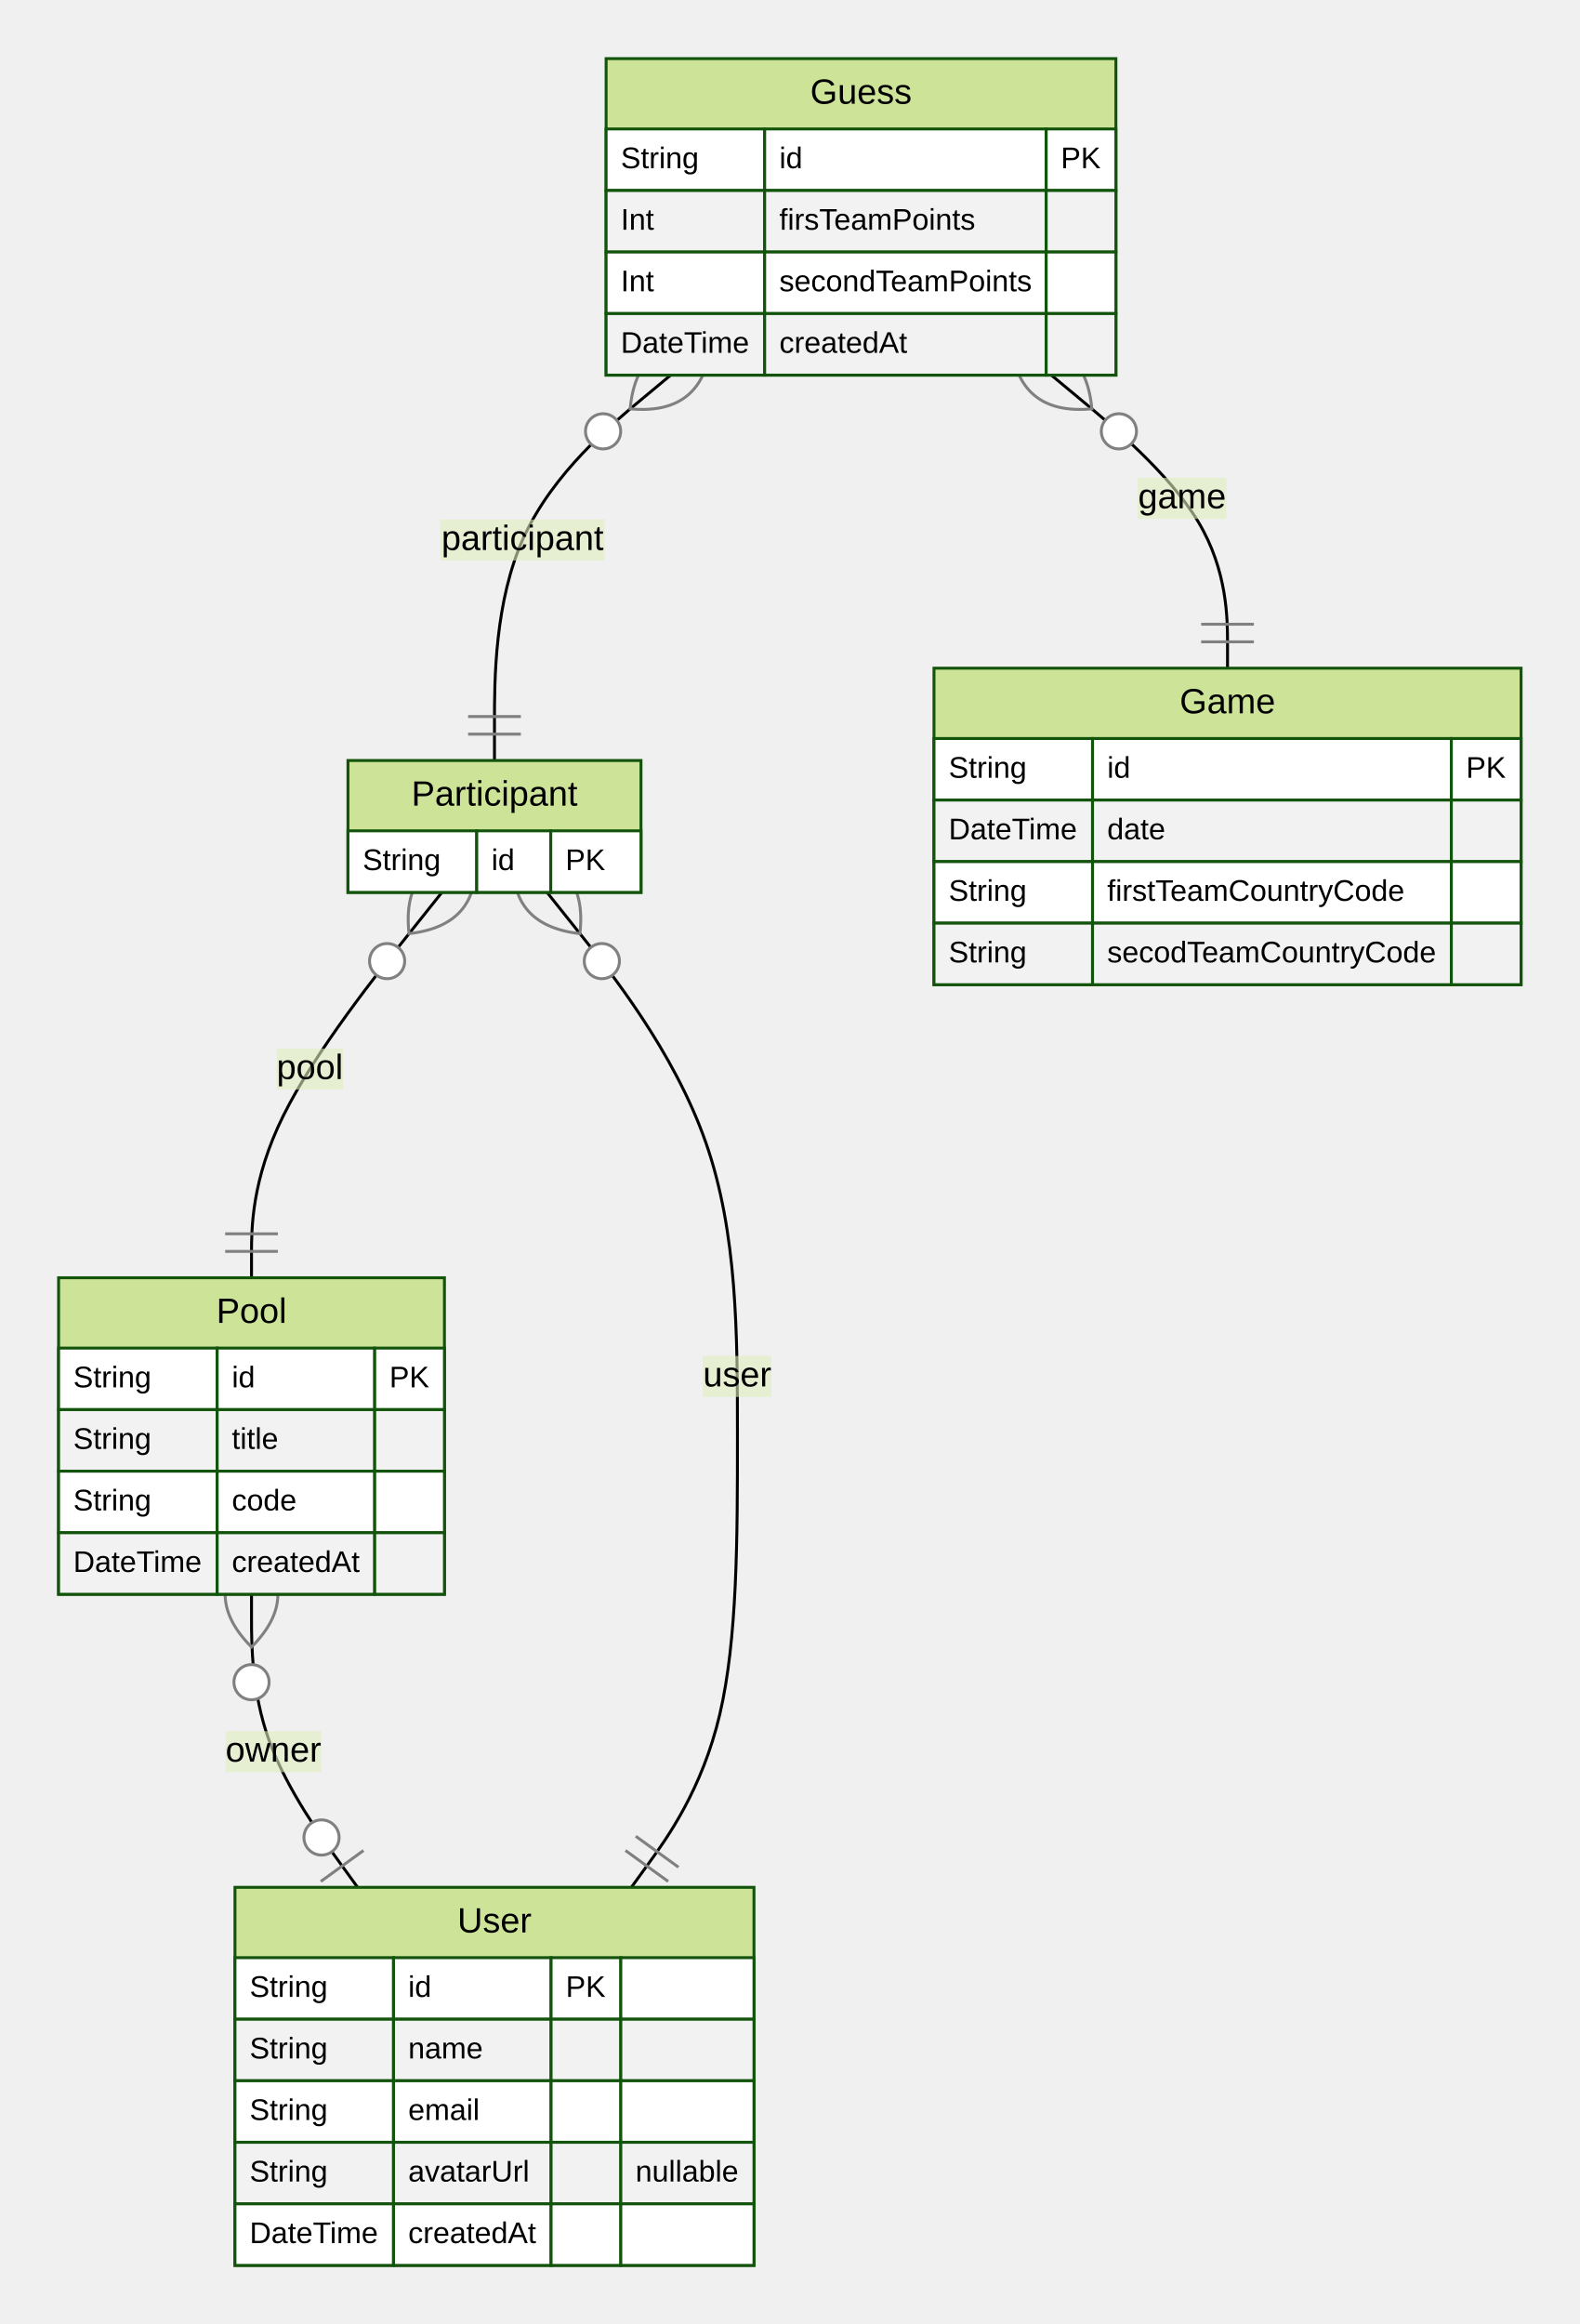
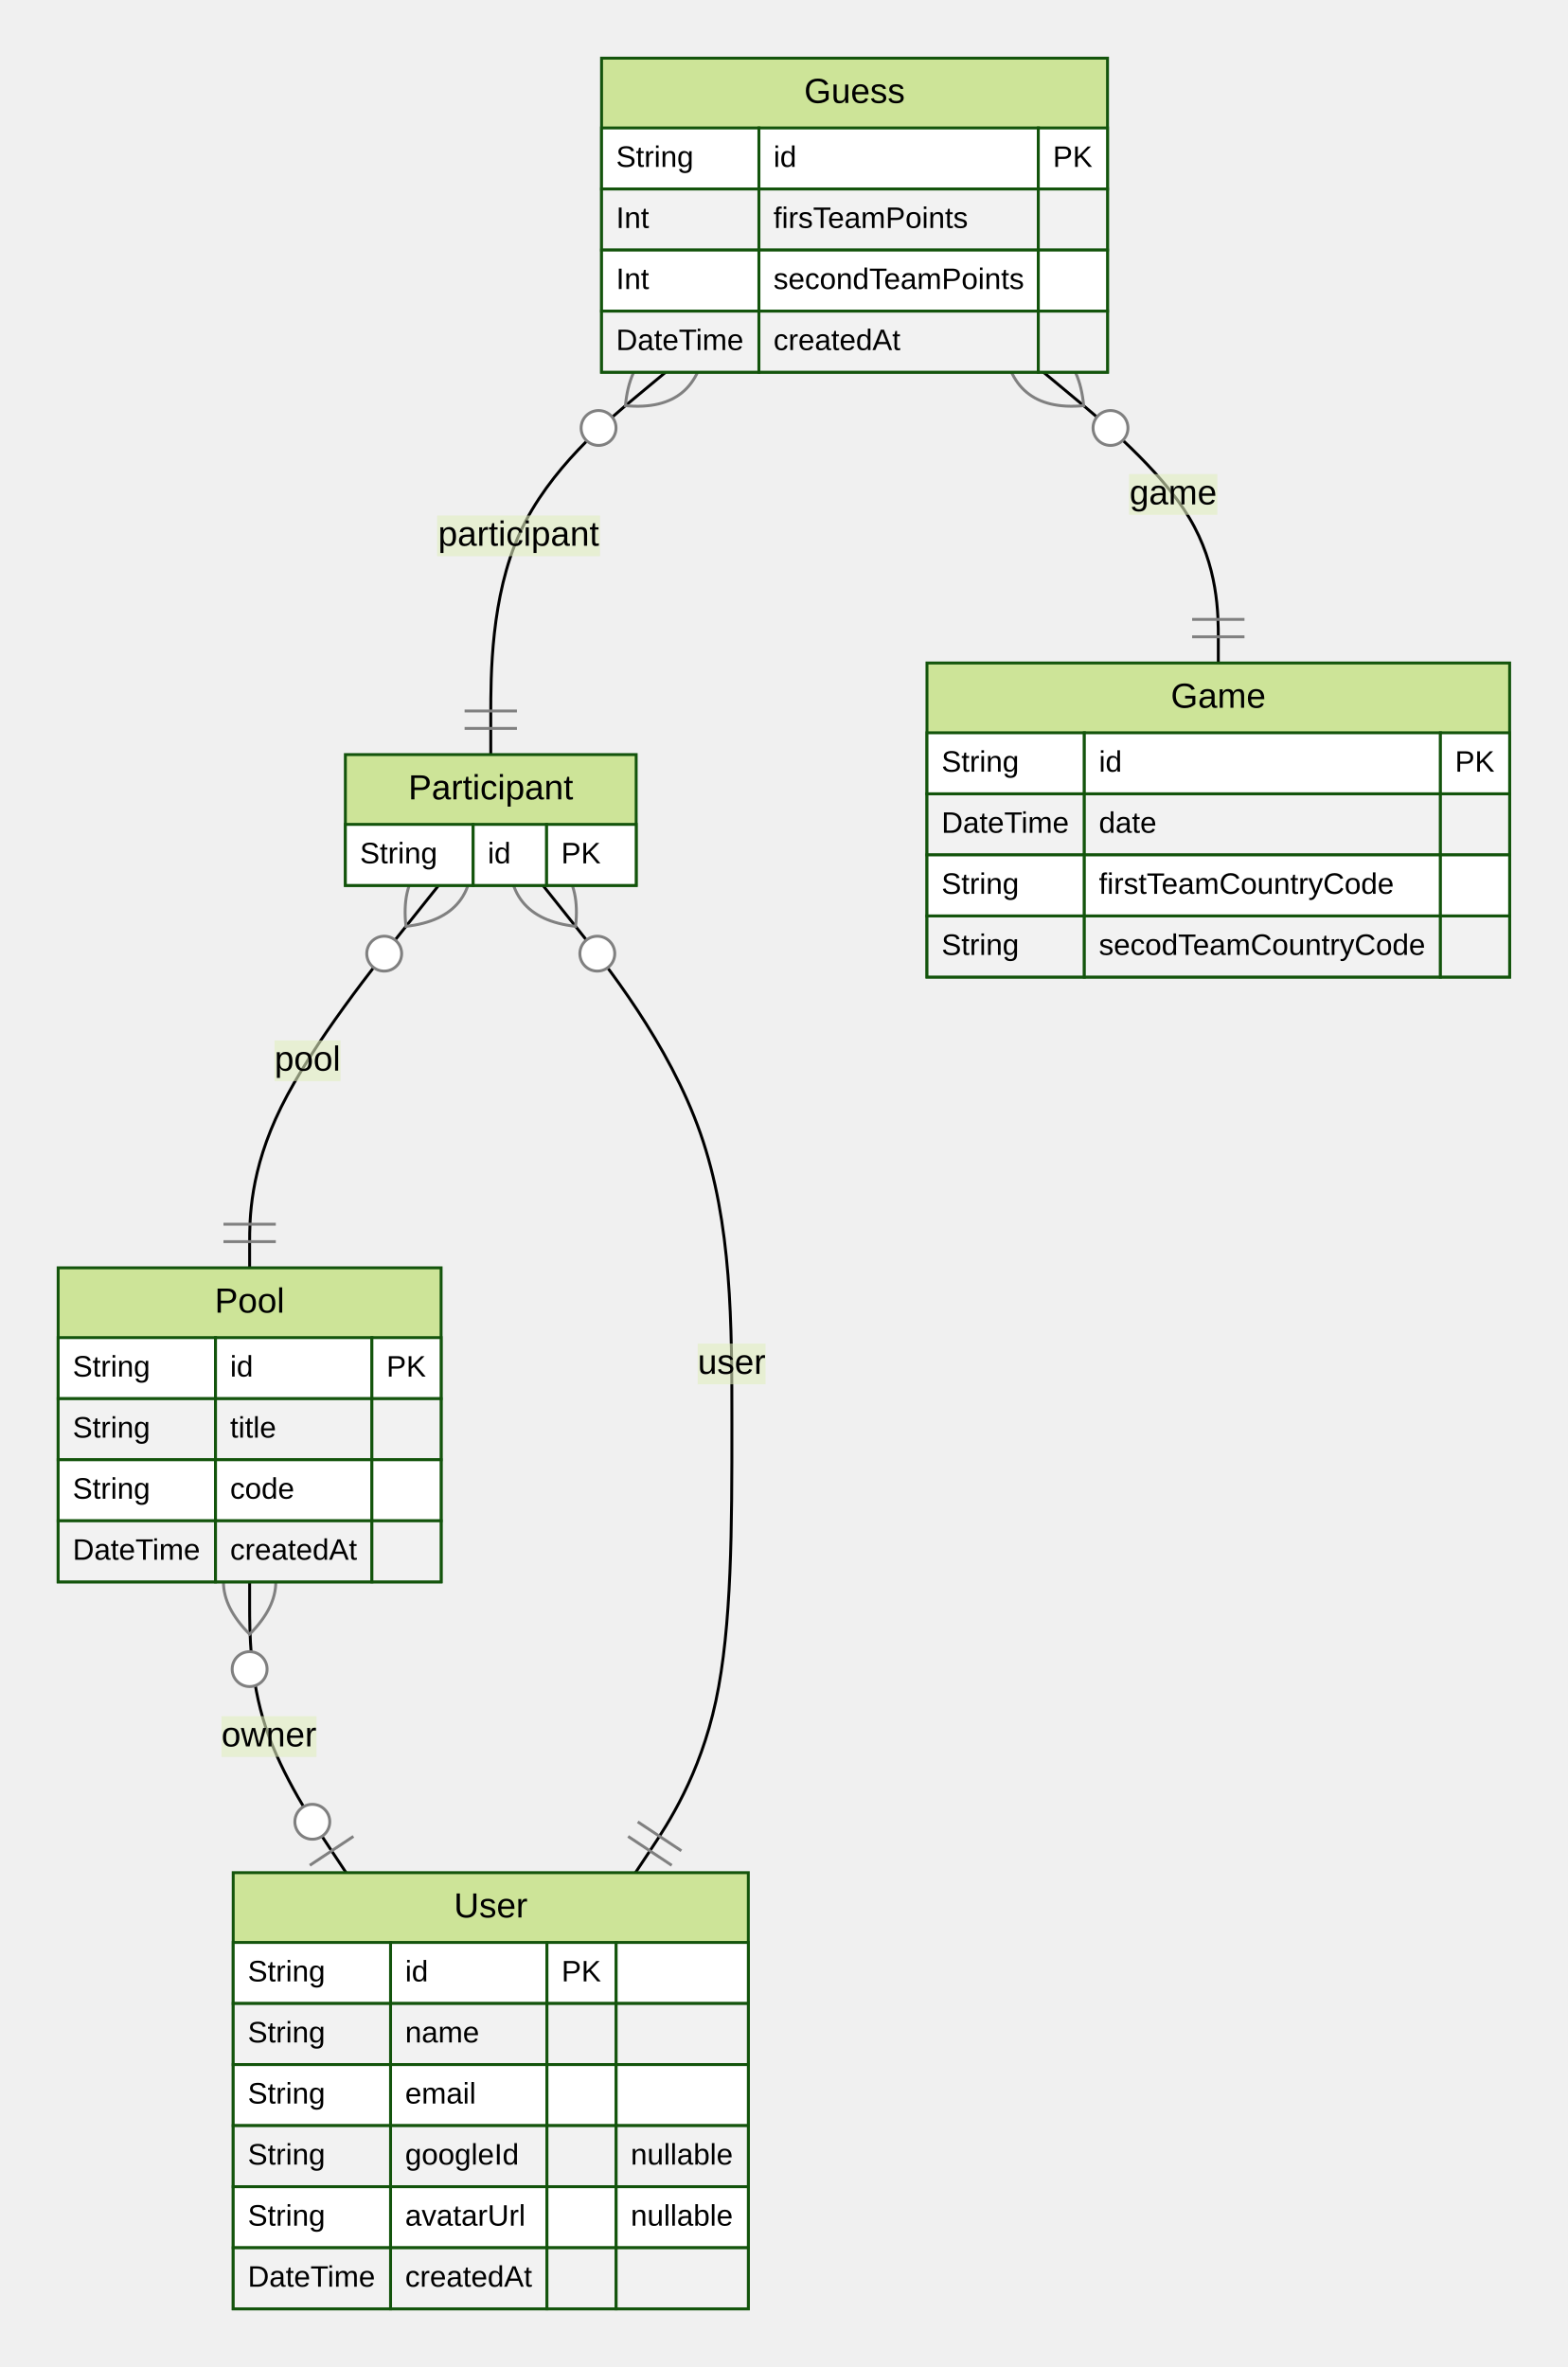
- <svg xmlns="http://www.w3.org/2000/svg" aria-labelledby="chart-title-mermaid-0 chart-desc-mermaid-0" role="img" viewBox="0 0 539.125 793" style="max-width: 539.125px; background-color: white;" width="100%" id="mermaid-0">
+ <svg xmlns="http://www.w3.org/2000/svg" aria-labelledby="chart-title-mermaid-0 chart-desc-mermaid-0" role="img" viewBox="0 0 539.125 814" style="max-width: 539.125px; background-color: white;" width="100%" id="mermaid-0">
  <style>#mermaid-0 {font-family:"trebuchet ms",verdana,arial,sans-serif;font-size:16px;fill:#000000;}#mermaid-0 .error-icon{fill:#552222;}#mermaid-0 .error-text{fill:#552222;stroke:#552222;}#mermaid-0 .edge-thickness-normal{stroke-width:2px;}#mermaid-0 .edge-thickness-thick{stroke-width:3.5px;}#mermaid-0 .edge-pattern-solid{stroke-dasharray:0;}#mermaid-0 .edge-pattern-dashed{stroke-dasharray:3;}#mermaid-0 .edge-pattern-dotted{stroke-dasharray:2;}#mermaid-0 .marker{fill:#000000;stroke:#000000;}#mermaid-0 .marker.cross{stroke:#000000;}#mermaid-0 svg{font-family:"trebuchet ms",verdana,arial,sans-serif;font-size:16px;}#mermaid-0 .entityBox{fill:#cde498;stroke:#13540c;}#mermaid-0 .attributeBoxOdd{fill:#ffffff;stroke:#13540c;}#mermaid-0 .attributeBoxEven{fill:#f2f2f2;stroke:#13540c;}#mermaid-0 .relationshipLabelBox{fill:hsl(78.158, 58.462%, 84.51%);opacity:0.7;background-color:hsl(78.158, 58.462%, 84.51%);}#mermaid-0 .relationshipLabelBox rect{opacity:0.5;}#mermaid-0 .relationshipLine{stroke:#000000;}#mermaid-0 :root{--mermaid-font-family:"trebuchet ms",verdana,arial,sans-serif;}</style>
  <g />
  <defs>
    <marker orient="auto" markerHeight="18" markerWidth="18" refY="9" refX="0" id="ONLY_ONE_START">
      <path d="M9,0 L9,18 M15,0 L15,18" fill="none" stroke="gray" />
    </marker>
  </defs>
  <defs>
    <marker orient="auto" markerHeight="18" markerWidth="18" refY="9" refX="18" id="ONLY_ONE_END">
      <path d="M3,0 L3,18 M9,0 L9,18" fill="none" stroke="gray" />
    </marker>
  </defs>
  <defs>
    <marker orient="auto" markerHeight="18" markerWidth="30" refY="9" refX="0" id="ZERO_OR_ONE_START">
      <circle r="6" cy="9" cx="21" fill="white" stroke="gray" />
      <path d="M9,0 L9,18" fill="none" stroke="gray" />
    </marker>
  </defs>
  <defs>
    <marker orient="auto" markerHeight="18" markerWidth="30" refY="9" refX="30" id="ZERO_OR_ONE_END">
      <circle r="6" cy="9" cx="9" fill="white" stroke="gray" />
      <path d="M21,0 L21,18" fill="none" stroke="gray" />
    </marker>
  </defs>
  <defs>
    <marker orient="auto" markerHeight="36" markerWidth="45" refY="18" refX="18" id="ONE_OR_MORE_START">
      <path d="M0,18 Q 18,0 36,18 Q 18,36 0,18 M42,9 L42,27" fill="none" stroke="gray" />
    </marker>
  </defs>
  <defs>
    <marker orient="auto" markerHeight="36" markerWidth="45" refY="18" refX="27" id="ONE_OR_MORE_END">
      <path d="M3,9 L3,27 M9,18 Q27,0 45,18 Q27,36 9,18" fill="none" stroke="gray" />
    </marker>
  </defs>
  <defs>
    <marker orient="auto" markerHeight="36" markerWidth="57" refY="18" refX="18" id="ZERO_OR_MORE_START">
      <circle r="6" cy="18" cx="48" fill="white" stroke="gray" />
      <path d="M0,18 Q18,0 36,18 Q18,36 0,18" fill="none" stroke="gray" />
    </marker>
  </defs>
  <defs>
    <marker orient="auto" markerHeight="36" markerWidth="57" refY="18" refX="39" id="ZERO_OR_MORE_END">
      <circle r="6" cy="18" cx="9" fill="white" stroke="gray" />
      <path d="M21,18 Q39,0 57,18 Q39,36 21,18" fill="none" stroke="gray" />
    </marker>
  </defs>
-   <path marker-start="url(#ZERO_OR_MORE_START)" marker-end="url(#ZERO_OR_ONE_END)" fill="none" stroke="gray" d="M85.841,544L85.841,552.333C85.841,560.667,85.841,577.333,91.876,594C97.911,610.667,109.981,627.333,116.016,635.667L122.051,644" class="er relationshipLine" />
-   <path marker-start="url(#ZERO_OR_MORE_START)" marker-end="url(#ONLY_ONE_END)" fill="none" stroke="gray" d="M186.702,304.5L197.532,318.083C208.362,331.667,230.023,358.833,240.853,389.75C251.683,420.667,251.683,455.333,251.683,490C251.683,524.667,251.683,559.333,245.648,585C239.613,610.667,227.543,627.333,221.508,635.667L215.473,644" class="er relationshipLine" />
+   <path marker-start="url(#ZERO_OR_MORE_START)" marker-end="url(#ZERO_OR_ONE_END)" fill="none" stroke="gray" d="M85.841,544L85.841,552.333C85.841,560.667,85.841,577.333,91.37,594C96.898,610.667,107.954,627.333,113.482,635.667L119.01,644" class="er relationshipLine" />
+   <path marker-start="url(#ZERO_OR_MORE_START)" marker-end="url(#ONLY_ONE_END)" fill="none" stroke="gray" d="M186.702,304.5L197.532,318.083C208.362,331.667,230.023,358.833,240.853,389.75C251.683,420.667,251.683,455.333,251.683,490C251.683,524.667,251.683,559.333,246.155,585C240.627,610.667,229.571,627.333,224.043,635.667L218.515,644" class="er relationshipLine" />
  <path marker-start="url(#ZERO_OR_MORE_START)" marker-end="url(#ONLY_ONE_END)" fill="none" stroke="gray" d="M150.823,304.5L139.992,318.083C129.162,331.667,107.502,358.833,96.672,380.75C85.841,402.667,85.841,419.333,85.841,427.667L85.841,436" class="er relationshipLine" />
  <path marker-start="url(#ZERO_OR_MORE_START)" marker-end="url(#ONLY_ONE_END)" fill="none" stroke="gray" d="M228.902,128L218.879,136.333C208.855,144.667,188.809,161.333,178.786,183.25C168.762,205.167,168.762,232.333,168.762,245.917L168.762,259.5" class="er relationshipLine" />
  <path marker-start="url(#ZERO_OR_MORE_START)" marker-end="url(#ONLY_ONE_END)" fill="none" stroke="gray" d="M358.804,128L368.827,136.333C378.851,144.667,398.897,161.333,408.92,178C418.944,194.667,418.944,211.333,418.944,219.667L418.944,228" class="er relationshipLine" />
  <g transform="translate(20,436 )" id="Pool">
    <rect height="108" width="131.683" y="0" x="0" stroke="gray" fill-opacity="100%" fill="honeydew" class="er entityBox" />
    <text transform="translate(65.84149,12)" style="font-family: &quot;trebuchet ms&quot;, verdana, arial, sans-serif;; font-size: 12px" text-anchor="middle" dominant-baseline="middle" y="0" x="0" id="entity-Pool" class="er entityLabel">Pool</text>
    <rect height="21" width="54.113" y="24" x="0" stroke="gray" fill-opacity="100%" fill="honeydew" class="er attributeBoxOdd" />
    <text transform="translate(5,34.5)" style="font-family: &quot;trebuchet ms&quot;, verdana, arial, sans-serif;; font-size: 10.2px" text-anchor="left" dominant-baseline="middle" y="0" x="0" id="entity-Pool-attr-1-type" class="er entityLabel">String</text>
    <rect height="21" width="53.775" y="24" x="54.113" stroke="gray" fill-opacity="100%" fill="honeydew" class="er attributeBoxOdd" />
    <text transform="translate(59.11313,34.5)" style="font-family: &quot;trebuchet ms&quot;, verdana, arial, sans-serif;; font-size: 10.2px" text-anchor="left" dominant-baseline="middle" y="0" x="0" id="entity-Pool-attr-1-name" class="er entityLabel">id</text>
    <rect height="21" width="23.795" y="24" x="107.888" stroke="gray" fill-opacity="100%" fill="honeydew" class="er attributeBoxOdd" />
    <text transform="translate(112.888,34.5)" style="font-family: &quot;trebuchet ms&quot;, verdana, arial, sans-serif;; font-size: 10.2px" text-anchor="left" dominant-baseline="middle" y="0" x="0" id="entity-Pool-attr-1-key" class="er entityLabel">PK</text>
    <rect height="21" width="54.113" y="45" x="0" stroke="gray" fill-opacity="100%" fill="honeydew" class="er attributeBoxEven" />
    <text transform="translate(5,55.5)" style="font-family: &quot;trebuchet ms&quot;, verdana, arial, sans-serif;; font-size: 10.2px" text-anchor="left" dominant-baseline="middle" y="0" x="0" id="entity-Pool-attr-2-type" class="er entityLabel">String</text>
    <rect height="21" width="53.775" y="45" x="54.113" stroke="gray" fill-opacity="100%" fill="honeydew" class="er attributeBoxEven" />
    <text transform="translate(59.11313,55.5)" style="font-family: &quot;trebuchet ms&quot;, verdana, arial, sans-serif;; font-size: 10.2px" text-anchor="left" dominant-baseline="middle" y="0" x="0" id="entity-Pool-attr-2-name" class="er entityLabel">title</text>
    <rect height="21" width="23.795" y="45" x="107.888" stroke="gray" fill-opacity="100%" fill="honeydew" class="er attributeBoxEven" />
    <text transform="translate(112.888,55.5)" style="font-family: &quot;trebuchet ms&quot;, verdana, arial, sans-serif;; font-size: 10.2px" text-anchor="left" dominant-baseline="middle" y="0" x="0" id="entity-Pool-attr-2-key" class="er entityLabel" />
    <rect height="21" width="54.113" y="66" x="0" stroke="gray" fill-opacity="100%" fill="honeydew" class="er attributeBoxOdd" />
    <text transform="translate(5,76.5)" style="font-family: &quot;trebuchet ms&quot;, verdana, arial, sans-serif;; font-size: 10.2px" text-anchor="left" dominant-baseline="middle" y="0" x="0" id="entity-Pool-attr-3-type" class="er entityLabel">String</text>
    <rect height="21" width="53.775" y="66" x="54.113" stroke="gray" fill-opacity="100%" fill="honeydew" class="er attributeBoxOdd" />
    <text transform="translate(59.11313,76.5)" style="font-family: &quot;trebuchet ms&quot;, verdana, arial, sans-serif;; font-size: 10.2px" text-anchor="left" dominant-baseline="middle" y="0" x="0" id="entity-Pool-attr-3-name" class="er entityLabel">code</text>
    <rect height="21" width="23.795" y="66" x="107.888" stroke="gray" fill-opacity="100%" fill="honeydew" class="er attributeBoxOdd" />
    <text transform="translate(112.888,76.5)" style="font-family: &quot;trebuchet ms&quot;, verdana, arial, sans-serif;; font-size: 10.2px" text-anchor="left" dominant-baseline="middle" y="0" x="0" id="entity-Pool-attr-3-key" class="er entityLabel" />
    <rect height="21" width="54.113" y="87" x="0" stroke="gray" fill-opacity="100%" fill="honeydew" class="er attributeBoxEven" />
    <text transform="translate(5,97.5)" style="font-family: &quot;trebuchet ms&quot;, verdana, arial, sans-serif;; font-size: 10.2px" text-anchor="left" dominant-baseline="middle" y="0" x="0" id="entity-Pool-attr-4-type" class="er entityLabel">DateTime</text>
    <rect height="21" width="53.775" y="87" x="54.113" stroke="gray" fill-opacity="100%" fill="honeydew" class="er attributeBoxEven" />
    <text transform="translate(59.11313,97.5)" style="font-family: &quot;trebuchet ms&quot;, verdana, arial, sans-serif;; font-size: 10.2px" text-anchor="left" dominant-baseline="middle" y="0" x="0" id="entity-Pool-attr-4-name" class="er entityLabel">createdAt</text>
    <rect height="21" width="23.795" y="87" x="107.888" stroke="gray" fill-opacity="100%" fill="honeydew" class="er attributeBoxEven" />
    <text transform="translate(112.888,97.5)" style="font-family: &quot;trebuchet ms&quot;, verdana, arial, sans-serif;; font-size: 10.2px" text-anchor="left" dominant-baseline="middle" y="0" x="0" id="entity-Pool-attr-4-key" class="er entityLabel" />
  </g>
  <g transform="translate(118.7622,259.5 )" id="Participant">
    <rect height="45" width="100" y="0" x="0" stroke="gray" fill-opacity="100%" fill="honeydew" class="er entityBox" />
    <text transform="translate(50,12)" style="font-family: &quot;trebuchet ms&quot;, verdana, arial, sans-serif;; font-size: 12px" text-anchor="middle" dominant-baseline="middle" y="0" x="0" id="entity-Participant" class="er entityLabel">Participant</text>
    <rect height="21" width="43.945" y="24" x="0" stroke="gray" fill-opacity="100%" fill="honeydew" class="er attributeBoxOdd" />
    <text transform="translate(5,34.5)" style="font-family: &quot;trebuchet ms&quot;, verdana, arial, sans-serif;; font-size: 10.2px" text-anchor="left" dominant-baseline="middle" y="0" x="0" id="entity-Participant-attr-1-type" class="er entityLabel">String</text>
    <rect height="21" width="25.262" y="24" x="43.945" stroke="gray" fill-opacity="100%" fill="honeydew" class="er attributeBoxOdd" />
    <text transform="translate(48.94526,34.5)" style="font-family: &quot;trebuchet ms&quot;, verdana, arial, sans-serif;; font-size: 10.2px" text-anchor="left" dominant-baseline="middle" y="0" x="0" id="entity-Participant-attr-1-name" class="er entityLabel">id</text>
    <rect height="21" width="30.793" y="24" x="69.207" stroke="gray" fill-opacity="100%" fill="honeydew" class="er attributeBoxOdd" />
    <text transform="translate(74.20681,34.5)" style="font-family: &quot;trebuchet ms&quot;, verdana, arial, sans-serif;; font-size: 10.2px" text-anchor="left" dominant-baseline="middle" y="0" x="0" id="entity-Participant-attr-1-key" class="er entityLabel">PK</text>
  </g>
  <g transform="translate(80.19414,644 )" id="User">
-     <rect height="129" width="177.136" y="0" x="0" stroke="gray" fill-opacity="100%" fill="honeydew" class="er entityBox" />
+     <rect height="150" width="177.136" y="0" x="0" stroke="gray" fill-opacity="100%" fill="honeydew" class="er entityBox" />
    <text transform="translate(88.5681,12)" style="font-family: &quot;trebuchet ms&quot;, verdana, arial, sans-serif;; font-size: 12px" text-anchor="middle" dominant-baseline="middle" y="0" x="0" id="entity-User" class="er entityLabel">User</text>
    <rect height="21" width="54.113" y="24" x="0" stroke="gray" fill-opacity="100%" fill="honeydew" class="er attributeBoxOdd" />
    <text transform="translate(5,34.5)" style="font-family: &quot;trebuchet ms&quot;, verdana, arial, sans-serif;; font-size: 10.2px" text-anchor="left" dominant-baseline="middle" y="0" x="0" id="entity-User-attr-1-type" class="er entityLabel">String</text>
    <rect height="21" width="53.775" y="24" x="54.113" stroke="gray" fill-opacity="100%" fill="honeydew" class="er attributeBoxOdd" />
    <text transform="translate(59.11313,34.5)" style="font-family: &quot;trebuchet ms&quot;, verdana, arial, sans-serif;; font-size: 10.2px" text-anchor="left" dominant-baseline="middle" y="0" x="0" id="entity-User-attr-1-name" class="er entityLabel">id</text>
    <rect height="21" width="23.795" y="24" x="107.888" stroke="gray" fill-opacity="100%" fill="honeydew" class="er attributeBoxOdd" />
    <text transform="translate(112.888,34.5)" style="font-family: &quot;trebuchet ms&quot;, verdana, arial, sans-serif;; font-size: 10.2px" text-anchor="left" dominant-baseline="middle" y="0" x="0" id="entity-User-attr-1-key" class="er entityLabel">PK</text>
    <rect height="21" width="45.453" y="24" x="131.683" stroke="gray" fill-opacity="100%" fill="honeydew" class="er attributeBoxOdd" />
    <text transform="translate(136.683,34.5)" style="font-family: &quot;trebuchet ms&quot;, verdana, arial, sans-serif;; font-size: 10.2px" text-anchor="left" dominant-baseline="middle" y="0" x="0" id="entity-User-attr-1-comment" class="er entityLabel" />
    <rect height="21" width="54.113" y="45" x="0" stroke="gray" fill-opacity="100%" fill="honeydew" class="er attributeBoxEven" />
    <text transform="translate(5,55.5)" style="font-family: &quot;trebuchet ms&quot;, verdana, arial, sans-serif;; font-size: 10.2px" text-anchor="left" dominant-baseline="middle" y="0" x="0" id="entity-User-attr-2-type" class="er entityLabel">String</text>
    <rect height="21" width="53.775" y="45" x="54.113" stroke="gray" fill-opacity="100%" fill="honeydew" class="er attributeBoxEven" />
    <text transform="translate(59.11313,55.5)" style="font-family: &quot;trebuchet ms&quot;, verdana, arial, sans-serif;; font-size: 10.2px" text-anchor="left" dominant-baseline="middle" y="0" x="0" id="entity-User-attr-2-name" class="er entityLabel">name</text>
    <rect height="21" width="23.795" y="45" x="107.888" stroke="gray" fill-opacity="100%" fill="honeydew" class="er attributeBoxEven" />
    <text transform="translate(112.888,55.5)" style="font-family: &quot;trebuchet ms&quot;, verdana, arial, sans-serif;; font-size: 10.2px" text-anchor="left" dominant-baseline="middle" y="0" x="0" id="entity-User-attr-2-key" class="er entityLabel" />
    <rect height="21" width="45.453" y="45" x="131.683" stroke="gray" fill-opacity="100%" fill="honeydew" class="er attributeBoxEven" />
    <text transform="translate(136.683,55.5)" style="font-family: &quot;trebuchet ms&quot;, verdana, arial, sans-serif;; font-size: 10.2px" text-anchor="left" dominant-baseline="middle" y="0" x="0" id="entity-User-attr-2-comment" class="er entityLabel" />
    <rect height="21" width="54.113" y="66" x="0" stroke="gray" fill-opacity="100%" fill="honeydew" class="er attributeBoxOdd" />
    <text transform="translate(5,76.5)" style="font-family: &quot;trebuchet ms&quot;, verdana, arial, sans-serif;; font-size: 10.2px" text-anchor="left" dominant-baseline="middle" y="0" x="0" id="entity-User-attr-3-type" class="er entityLabel">String</text>
    <rect height="21" width="53.775" y="66" x="54.113" stroke="gray" fill-opacity="100%" fill="honeydew" class="er attributeBoxOdd" />
    <text transform="translate(59.11313,76.5)" style="font-family: &quot;trebuchet ms&quot;, verdana, arial, sans-serif;; font-size: 10.2px" text-anchor="left" dominant-baseline="middle" y="0" x="0" id="entity-User-attr-3-name" class="er entityLabel">email</text>
    <rect height="21" width="23.795" y="66" x="107.888" stroke="gray" fill-opacity="100%" fill="honeydew" class="er attributeBoxOdd" />
    <text transform="translate(112.888,76.5)" style="font-family: &quot;trebuchet ms&quot;, verdana, arial, sans-serif;; font-size: 10.2px" text-anchor="left" dominant-baseline="middle" y="0" x="0" id="entity-User-attr-3-key" class="er entityLabel" />
    <rect height="21" width="45.453" y="66" x="131.683" stroke="gray" fill-opacity="100%" fill="honeydew" class="er attributeBoxOdd" />
    <text transform="translate(136.683,76.5)" style="font-family: &quot;trebuchet ms&quot;, verdana, arial, sans-serif;; font-size: 10.2px" text-anchor="left" dominant-baseline="middle" y="0" x="0" id="entity-User-attr-3-comment" class="er entityLabel" />
    <rect height="21" width="54.113" y="87" x="0" stroke="gray" fill-opacity="100%" fill="honeydew" class="er attributeBoxEven" />
    <text transform="translate(5,97.5)" style="font-family: &quot;trebuchet ms&quot;, verdana, arial, sans-serif;; font-size: 10.2px" text-anchor="left" dominant-baseline="middle" y="0" x="0" id="entity-User-attr-4-type" class="er entityLabel">String</text>
    <rect height="21" width="53.775" y="87" x="54.113" stroke="gray" fill-opacity="100%" fill="honeydew" class="er attributeBoxEven" />
-     <text transform="translate(59.11313,97.5)" style="font-family: &quot;trebuchet ms&quot;, verdana, arial, sans-serif;; font-size: 10.2px" text-anchor="left" dominant-baseline="middle" y="0" x="0" id="entity-User-attr-4-name" class="er entityLabel">avatarUrl</text>
+     <text transform="translate(59.11313,97.5)" style="font-family: &quot;trebuchet ms&quot;, verdana, arial, sans-serif;; font-size: 10.2px" text-anchor="left" dominant-baseline="middle" y="0" x="0" id="entity-User-attr-4-name" class="er entityLabel">googleId</text>
    <rect height="21" width="23.795" y="87" x="107.888" stroke="gray" fill-opacity="100%" fill="honeydew" class="er attributeBoxEven" />
    <text transform="translate(112.888,97.5)" style="font-family: &quot;trebuchet ms&quot;, verdana, arial, sans-serif;; font-size: 10.2px" text-anchor="left" dominant-baseline="middle" y="0" x="0" id="entity-User-attr-4-key" class="er entityLabel" />
    <rect height="21" width="45.453" y="87" x="131.683" stroke="gray" fill-opacity="100%" fill="honeydew" class="er attributeBoxEven" />
    <text transform="translate(136.683,97.5)" style="font-family: &quot;trebuchet ms&quot;, verdana, arial, sans-serif;; font-size: 10.2px" text-anchor="left" dominant-baseline="middle" y="0" x="0" id="entity-User-attr-4-comment" class="er entityLabel">nullable</text>
    <rect height="21" width="54.113" y="108" x="0" stroke="gray" fill-opacity="100%" fill="honeydew" class="er attributeBoxOdd" />
-     <text transform="translate(5,118.5)" style="font-family: &quot;trebuchet ms&quot;, verdana, arial, sans-serif;; font-size: 10.2px" text-anchor="left" dominant-baseline="middle" y="0" x="0" id="entity-User-attr-5-type" class="er entityLabel">DateTime</text>
+     <text transform="translate(5,118.5)" style="font-family: &quot;trebuchet ms&quot;, verdana, arial, sans-serif;; font-size: 10.2px" text-anchor="left" dominant-baseline="middle" y="0" x="0" id="entity-User-attr-5-type" class="er entityLabel">String</text>
    <rect height="21" width="53.775" y="108" x="54.113" stroke="gray" fill-opacity="100%" fill="honeydew" class="er attributeBoxOdd" />
-     <text transform="translate(59.11313,118.5)" style="font-family: &quot;trebuchet ms&quot;, verdana, arial, sans-serif;; font-size: 10.2px" text-anchor="left" dominant-baseline="middle" y="0" x="0" id="entity-User-attr-5-name" class="er entityLabel">createdAt</text>
+     <text transform="translate(59.11313,118.5)" style="font-family: &quot;trebuchet ms&quot;, verdana, arial, sans-serif;; font-size: 10.2px" text-anchor="left" dominant-baseline="middle" y="0" x="0" id="entity-User-attr-5-name" class="er entityLabel">avatarUrl</text>
    <rect height="21" width="23.795" y="108" x="107.888" stroke="gray" fill-opacity="100%" fill="honeydew" class="er attributeBoxOdd" />
    <text transform="translate(112.888,118.5)" style="font-family: &quot;trebuchet ms&quot;, verdana, arial, sans-serif;; font-size: 10.2px" text-anchor="left" dominant-baseline="middle" y="0" x="0" id="entity-User-attr-5-key" class="er entityLabel" />
    <rect height="21" width="45.453" y="108" x="131.683" stroke="gray" fill-opacity="100%" fill="honeydew" class="er attributeBoxOdd" />
-     <text transform="translate(136.683,118.5)" style="font-family: &quot;trebuchet ms&quot;, verdana, arial, sans-serif;; font-size: 10.2px" text-anchor="left" dominant-baseline="middle" y="0" x="0" id="entity-User-attr-5-comment" class="er entityLabel" />
+     <text transform="translate(136.683,118.5)" style="font-family: &quot;trebuchet ms&quot;, verdana, arial, sans-serif;; font-size: 10.2px" text-anchor="left" dominant-baseline="middle" y="0" x="0" id="entity-User-attr-5-comment" class="er entityLabel">nullable</text>
+     <rect height="21" width="54.113" y="129" x="0" stroke="gray" fill-opacity="100%" fill="honeydew" class="er attributeBoxEven" />
+     <text transform="translate(5,139.5)" style="font-family: &quot;trebuchet ms&quot;, verdana, arial, sans-serif;; font-size: 10.2px" text-anchor="left" dominant-baseline="middle" y="0" x="0" id="entity-User-attr-6-type" class="er entityLabel">DateTime</text>
+     <rect height="21" width="53.775" y="129" x="54.113" stroke="gray" fill-opacity="100%" fill="honeydew" class="er attributeBoxEven" />
+     <text transform="translate(59.11313,139.5)" style="font-family: &quot;trebuchet ms&quot;, verdana, arial, sans-serif;; font-size: 10.2px" text-anchor="left" dominant-baseline="middle" y="0" x="0" id="entity-User-attr-6-name" class="er entityLabel">createdAt</text>
+     <rect height="21" width="23.795" y="129" x="107.888" stroke="gray" fill-opacity="100%" fill="honeydew" class="er attributeBoxEven" />
+     <text transform="translate(112.888,139.5)" style="font-family: &quot;trebuchet ms&quot;, verdana, arial, sans-serif;; font-size: 10.2px" text-anchor="left" dominant-baseline="middle" y="0" x="0" id="entity-User-attr-6-key" class="er entityLabel" />
+     <rect height="21" width="45.453" y="129" x="131.683" stroke="gray" fill-opacity="100%" fill="honeydew" class="er attributeBoxEven" />
+     <text transform="translate(136.683,139.5)" style="font-family: &quot;trebuchet ms&quot;, verdana, arial, sans-serif;; font-size: 10.2px" text-anchor="left" dominant-baseline="middle" y="0" x="0" id="entity-User-attr-6-comment" class="er entityLabel" />
  </g>
  <g transform="translate(318.7622,228 )" id="Game">
    <rect height="108" width="200.363" y="0" x="0" stroke="gray" fill-opacity="100%" fill="honeydew" class="er entityBox" />
    <text transform="translate(100.1816,12)" style="font-family: &quot;trebuchet ms&quot;, verdana, arial, sans-serif;; font-size: 12px" text-anchor="middle" dominant-baseline="middle" y="0" x="0" id="entity-Game" class="er entityLabel">Game</text>
    <rect height="21" width="54.113" y="24" x="0" stroke="gray" fill-opacity="100%" fill="honeydew" class="er attributeBoxOdd" />
    <text transform="translate(5,34.5)" style="font-family: &quot;trebuchet ms&quot;, verdana, arial, sans-serif;; font-size: 10.2px" text-anchor="left" dominant-baseline="middle" y="0" x="0" id="entity-Game-attr-1-type" class="er entityLabel">String</text>
    <rect height="21" width="122.455" y="24" x="54.113" stroke="gray" fill-opacity="100%" fill="honeydew" class="er attributeBoxOdd" />
    <text transform="translate(59.11313,34.5)" style="font-family: &quot;trebuchet ms&quot;, verdana, arial, sans-serif;; font-size: 10.2px" text-anchor="left" dominant-baseline="middle" y="0" x="0" id="entity-Game-attr-1-name" class="er entityLabel">id</text>
    <rect height="21" width="23.795" y="24" x="176.568" stroke="gray" fill-opacity="100%" fill="honeydew" class="er attributeBoxOdd" />
    <text transform="translate(181.5681,34.5)" style="font-family: &quot;trebuchet ms&quot;, verdana, arial, sans-serif;; font-size: 10.2px" text-anchor="left" dominant-baseline="middle" y="0" x="0" id="entity-Game-attr-1-key" class="er entityLabel">PK</text>
    <rect height="21" width="54.113" y="45" x="0" stroke="gray" fill-opacity="100%" fill="honeydew" class="er attributeBoxEven" />
    <text transform="translate(5,55.5)" style="font-family: &quot;trebuchet ms&quot;, verdana, arial, sans-serif;; font-size: 10.2px" text-anchor="left" dominant-baseline="middle" y="0" x="0" id="entity-Game-attr-2-type" class="er entityLabel">DateTime</text>
    <rect height="21" width="122.455" y="45" x="54.113" stroke="gray" fill-opacity="100%" fill="honeydew" class="er attributeBoxEven" />
    <text transform="translate(59.11313,55.5)" style="font-family: &quot;trebuchet ms&quot;, verdana, arial, sans-serif;; font-size: 10.2px" text-anchor="left" dominant-baseline="middle" y="0" x="0" id="entity-Game-attr-2-name" class="er entityLabel">date</text>
    <rect height="21" width="23.795" y="45" x="176.568" stroke="gray" fill-opacity="100%" fill="honeydew" class="er attributeBoxEven" />
    <text transform="translate(181.5681,55.5)" style="font-family: &quot;trebuchet ms&quot;, verdana, arial, sans-serif;; font-size: 10.2px" text-anchor="left" dominant-baseline="middle" y="0" x="0" id="entity-Game-attr-2-key" class="er entityLabel" />
    <rect height="21" width="54.113" y="66" x="0" stroke="gray" fill-opacity="100%" fill="honeydew" class="er attributeBoxOdd" />
    <text transform="translate(5,76.5)" style="font-family: &quot;trebuchet ms&quot;, verdana, arial, sans-serif;; font-size: 10.2px" text-anchor="left" dominant-baseline="middle" y="0" x="0" id="entity-Game-attr-3-type" class="er entityLabel">String</text>
    <rect height="21" width="122.455" y="66" x="54.113" stroke="gray" fill-opacity="100%" fill="honeydew" class="er attributeBoxOdd" />
    <text transform="translate(59.11313,76.5)" style="font-family: &quot;trebuchet ms&quot;, verdana, arial, sans-serif;; font-size: 10.2px" text-anchor="left" dominant-baseline="middle" y="0" x="0" id="entity-Game-attr-3-name" class="er entityLabel">firstTeamCountryCode</text>
    <rect height="21" width="23.795" y="66" x="176.568" stroke="gray" fill-opacity="100%" fill="honeydew" class="er attributeBoxOdd" />
    <text transform="translate(181.5681,76.5)" style="font-family: &quot;trebuchet ms&quot;, verdana, arial, sans-serif;; font-size: 10.2px" text-anchor="left" dominant-baseline="middle" y="0" x="0" id="entity-Game-attr-3-key" class="er entityLabel" />
    <rect height="21" width="54.113" y="87" x="0" stroke="gray" fill-opacity="100%" fill="honeydew" class="er attributeBoxEven" />
    <text transform="translate(5,97.5)" style="font-family: &quot;trebuchet ms&quot;, verdana, arial, sans-serif;; font-size: 10.2px" text-anchor="left" dominant-baseline="middle" y="0" x="0" id="entity-Game-attr-4-type" class="er entityLabel">String</text>
    <rect height="21" width="122.455" y="87" x="54.113" stroke="gray" fill-opacity="100%" fill="honeydew" class="er attributeBoxEven" />
    <text transform="translate(59.11313,97.5)" style="font-family: &quot;trebuchet ms&quot;, verdana, arial, sans-serif;; font-size: 10.2px" text-anchor="left" dominant-baseline="middle" y="0" x="0" id="entity-Game-attr-4-name" class="er entityLabel">secodTeamCountryCode</text>
    <rect height="21" width="23.795" y="87" x="176.568" stroke="gray" fill-opacity="100%" fill="honeydew" class="er attributeBoxEven" />
    <text transform="translate(181.5681,97.5)" style="font-family: &quot;trebuchet ms&quot;, verdana, arial, sans-serif;; font-size: 10.2px" text-anchor="left" dominant-baseline="middle" y="0" x="0" id="entity-Game-attr-4-key" class="er entityLabel" />
  </g>
  <g transform="translate(206.8599,20 )" id="Guess">
    <rect height="108" width="173.986" y="0" x="0" stroke="gray" fill-opacity="100%" fill="honeydew" class="er entityBox" />
    <text transform="translate(86.99312,12)" style="font-family: &quot;trebuchet ms&quot;, verdana, arial, sans-serif;; font-size: 12px" text-anchor="middle" dominant-baseline="middle" y="0" x="0" id="entity-Guess" class="er entityLabel">Guess</text>
    <rect height="21" width="54.113" y="24" x="0" stroke="gray" fill-opacity="100%" fill="honeydew" class="er attributeBoxOdd" />
    <text transform="translate(5,34.5)" style="font-family: &quot;trebuchet ms&quot;, verdana, arial, sans-serif;; font-size: 10.2px" text-anchor="left" dominant-baseline="middle" y="0" x="0" id="entity-Guess-attr-1-type" class="er entityLabel">String</text>
    <rect height="21" width="96.078" y="24" x="54.113" stroke="gray" fill-opacity="100%" fill="honeydew" class="er attributeBoxOdd" />
    <text transform="translate(59.11313,34.5)" style="font-family: &quot;trebuchet ms&quot;, verdana, arial, sans-serif;; font-size: 10.2px" text-anchor="left" dominant-baseline="middle" y="0" x="0" id="entity-Guess-attr-1-name" class="er entityLabel">id</text>
    <rect height="21" width="23.795" y="24" x="150.191" stroke="gray" fill-opacity="100%" fill="honeydew" class="er attributeBoxOdd" />
    <text transform="translate(155.1913,34.5)" style="font-family: &quot;trebuchet ms&quot;, verdana, arial, sans-serif;; font-size: 10.2px" text-anchor="left" dominant-baseline="middle" y="0" x="0" id="entity-Guess-attr-1-key" class="er entityLabel">PK</text>
    <rect height="21" width="54.113" y="45" x="0" stroke="gray" fill-opacity="100%" fill="honeydew" class="er attributeBoxEven" />
    <text transform="translate(5,55.5)" style="font-family: &quot;trebuchet ms&quot;, verdana, arial, sans-serif;; font-size: 10.2px" text-anchor="left" dominant-baseline="middle" y="0" x="0" id="entity-Guess-attr-2-type" class="er entityLabel">Int</text>
    <rect height="21" width="96.078" y="45" x="54.113" stroke="gray" fill-opacity="100%" fill="honeydew" class="er attributeBoxEven" />
    <text transform="translate(59.11313,55.5)" style="font-family: &quot;trebuchet ms&quot;, verdana, arial, sans-serif;; font-size: 10.2px" text-anchor="left" dominant-baseline="middle" y="0" x="0" id="entity-Guess-attr-2-name" class="er entityLabel">firsTeamPoints</text>
    <rect height="21" width="23.795" y="45" x="150.191" stroke="gray" fill-opacity="100%" fill="honeydew" class="er attributeBoxEven" />
    <text transform="translate(155.1913,55.5)" style="font-family: &quot;trebuchet ms&quot;, verdana, arial, sans-serif;; font-size: 10.2px" text-anchor="left" dominant-baseline="middle" y="0" x="0" id="entity-Guess-attr-2-key" class="er entityLabel" />
    <rect height="21" width="54.113" y="66" x="0" stroke="gray" fill-opacity="100%" fill="honeydew" class="er attributeBoxOdd" />
    <text transform="translate(5,76.5)" style="font-family: &quot;trebuchet ms&quot;, verdana, arial, sans-serif;; font-size: 10.2px" text-anchor="left" dominant-baseline="middle" y="0" x="0" id="entity-Guess-attr-3-type" class="er entityLabel">Int</text>
    <rect height="21" width="96.078" y="66" x="54.113" stroke="gray" fill-opacity="100%" fill="honeydew" class="er attributeBoxOdd" />
    <text transform="translate(59.11313,76.5)" style="font-family: &quot;trebuchet ms&quot;, verdana, arial, sans-serif;; font-size: 10.2px" text-anchor="left" dominant-baseline="middle" y="0" x="0" id="entity-Guess-attr-3-name" class="er entityLabel">secondTeamPoints</text>
    <rect height="21" width="23.795" y="66" x="150.191" stroke="gray" fill-opacity="100%" fill="honeydew" class="er attributeBoxOdd" />
    <text transform="translate(155.1913,76.5)" style="font-family: &quot;trebuchet ms&quot;, verdana, arial, sans-serif;; font-size: 10.2px" text-anchor="left" dominant-baseline="middle" y="0" x="0" id="entity-Guess-attr-3-key" class="er entityLabel" />
    <rect height="21" width="54.113" y="87" x="0" stroke="gray" fill-opacity="100%" fill="honeydew" class="er attributeBoxEven" />
    <text transform="translate(5,97.5)" style="font-family: &quot;trebuchet ms&quot;, verdana, arial, sans-serif;; font-size: 10.2px" text-anchor="left" dominant-baseline="middle" y="0" x="0" id="entity-Guess-attr-4-type" class="er entityLabel">DateTime</text>
    <rect height="21" width="96.078" y="87" x="54.113" stroke="gray" fill-opacity="100%" fill="honeydew" class="er attributeBoxEven" />
    <text transform="translate(59.11313,97.5)" style="font-family: &quot;trebuchet ms&quot;, verdana, arial, sans-serif;; font-size: 10.2px" text-anchor="left" dominant-baseline="middle" y="0" x="0" id="entity-Guess-attr-4-name" class="er entityLabel">createdAt</text>
    <rect height="21" width="23.795" y="87" x="150.191" stroke="gray" fill-opacity="100%" fill="honeydew" class="er attributeBoxEven" />
    <text transform="translate(155.1913,97.5)" style="font-family: &quot;trebuchet ms&quot;, verdana, arial, sans-serif;; font-size: 10.2px" text-anchor="left" dominant-baseline="middle" y="0" x="0" id="entity-Guess-attr-4-key" class="er entityLabel" />
  </g>
-   <rect fill-opacity="85%" fill="white" height="14" width="32.688" y="590.7" x="76.968" class="er relationshipLabelBox" />
-   <text style="font-family: &quot;trebuchet ms&quot;, verdana, arial, sans-serif;; font-size: 12px" dominant-baseline="middle" text-anchor="middle" y="597.7" x="93.312" id="rel1" class="er relationshipLabel">owner</text>
-   <rect fill-opacity="85%" fill="white" height="14" width="23.348" y="462.676" x="239.928" class="er relationshipLabelBox" />
-   <text style="font-family: &quot;trebuchet ms&quot;, verdana, arial, sans-serif;; font-size: 12px" dominant-baseline="middle" text-anchor="middle" y="469.676" x="251.601" id="rel2" class="er relationshipLabel">user</text>
+   <rect fill-opacity="85%" fill="white" height="14" width="32.688" y="590.185" x="76.147" class="er relationshipLabelBox" />
+   <text style="font-family: &quot;trebuchet ms&quot;, verdana, arial, sans-serif;; font-size: 12px" dominant-baseline="middle" text-anchor="middle" y="597.185" x="92.491" id="rel1" class="er relationshipLabel">owner</text>
+   <rect fill-opacity="85%" fill="white" height="14" width="23.348" y="462.055" x="239.92" class="er relationshipLabelBox" />
+   <text style="font-family: &quot;trebuchet ms&quot;, verdana, arial, sans-serif;; font-size: 12px" dominant-baseline="middle" text-anchor="middle" y="469.055" x="251.594" id="rel2" class="er relationshipLabel">user</text>
  <rect fill-opacity="85%" fill="white" height="14" width="22.688" y="357.795" x="94.4" class="er relationshipLabelBox" />
  <text style="font-family: &quot;trebuchet ms&quot;, verdana, arial, sans-serif;; font-size: 12px" dominant-baseline="middle" text-anchor="middle" y="364.795" x="105.744" id="rel3" class="er relationshipLabel">pool</text>
  <rect fill-opacity="85%" fill="white" height="14" width="56.031" y="177.28" x="150.308" class="er relationshipLabelBox" />
  <text style="font-family: &quot;trebuchet ms&quot;, verdana, arial, sans-serif;; font-size: 12px" dominant-baseline="middle" text-anchor="middle" y="184.28" x="178.324" id="rel4" class="er relationshipLabel">participant</text>
  <rect fill-opacity="85%" fill="white" height="14" width="30.344" y="163.046" x="388.259" class="er relationshipLabelBox" />
  <text style="font-family: &quot;trebuchet ms&quot;, verdana, arial, sans-serif;; font-size: 12px" dominant-baseline="middle" text-anchor="middle" y="170.046" x="403.431" id="rel5" class="er relationshipLabel">game</text>
</svg>
